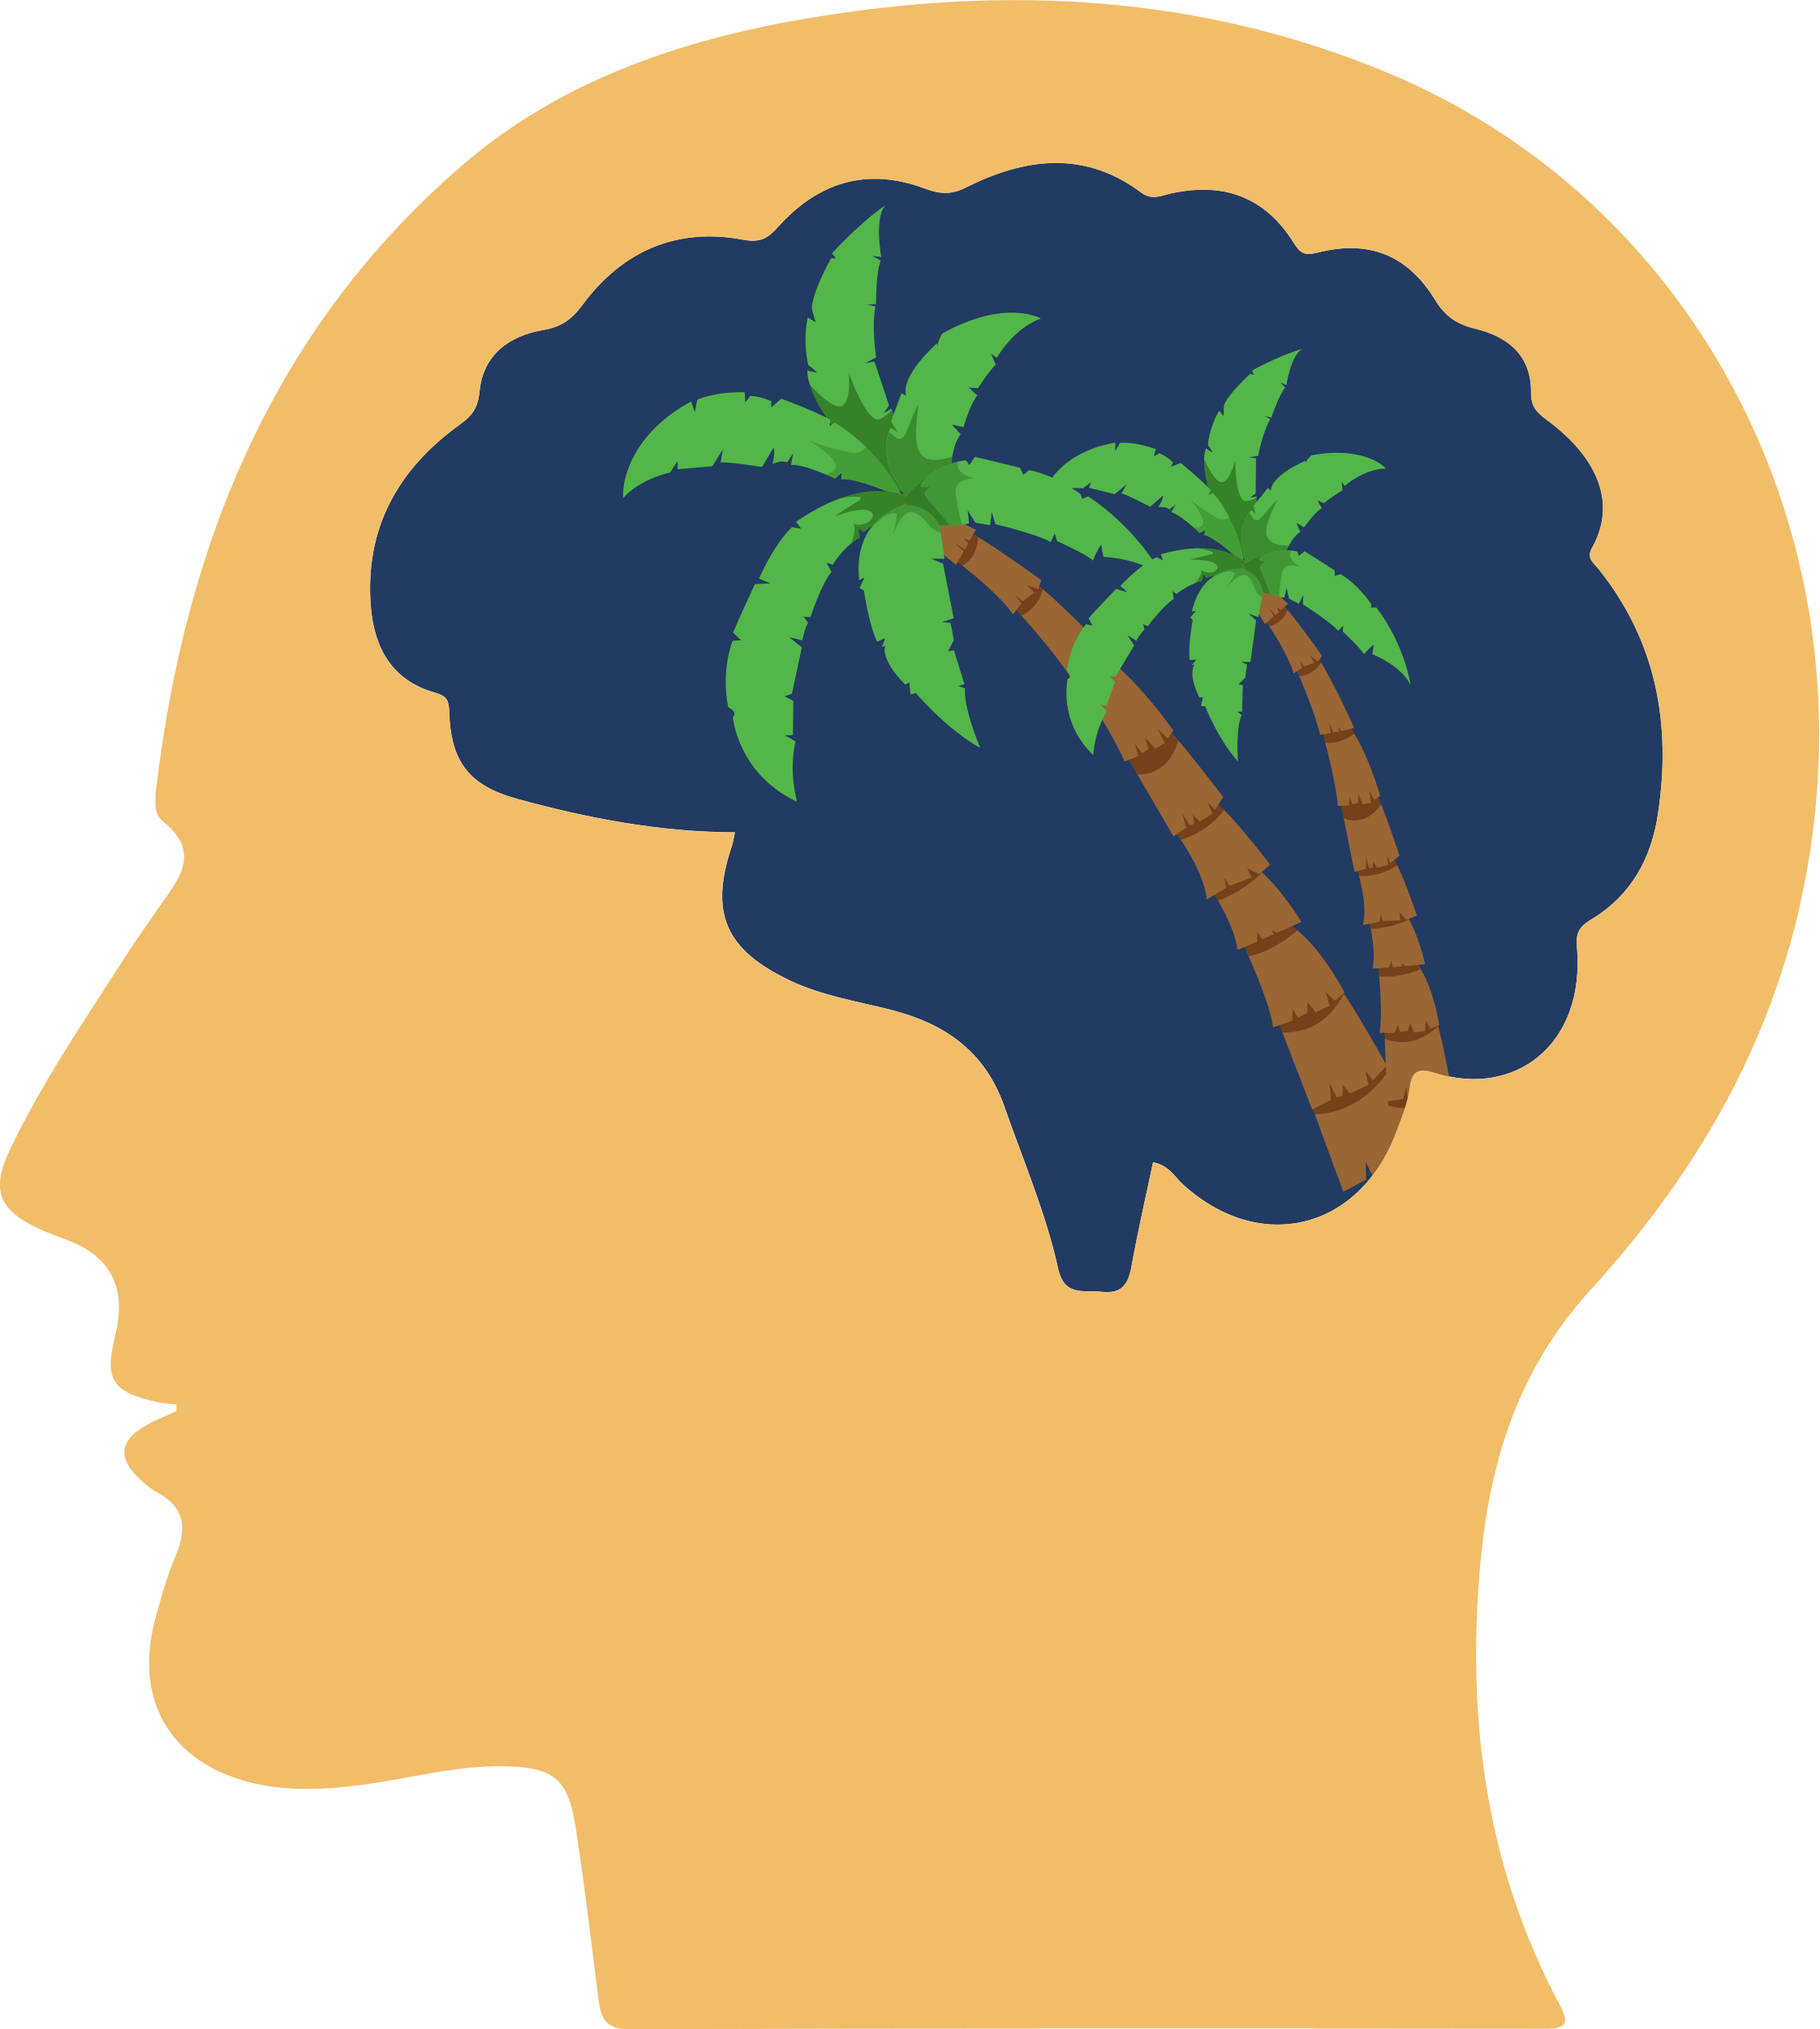
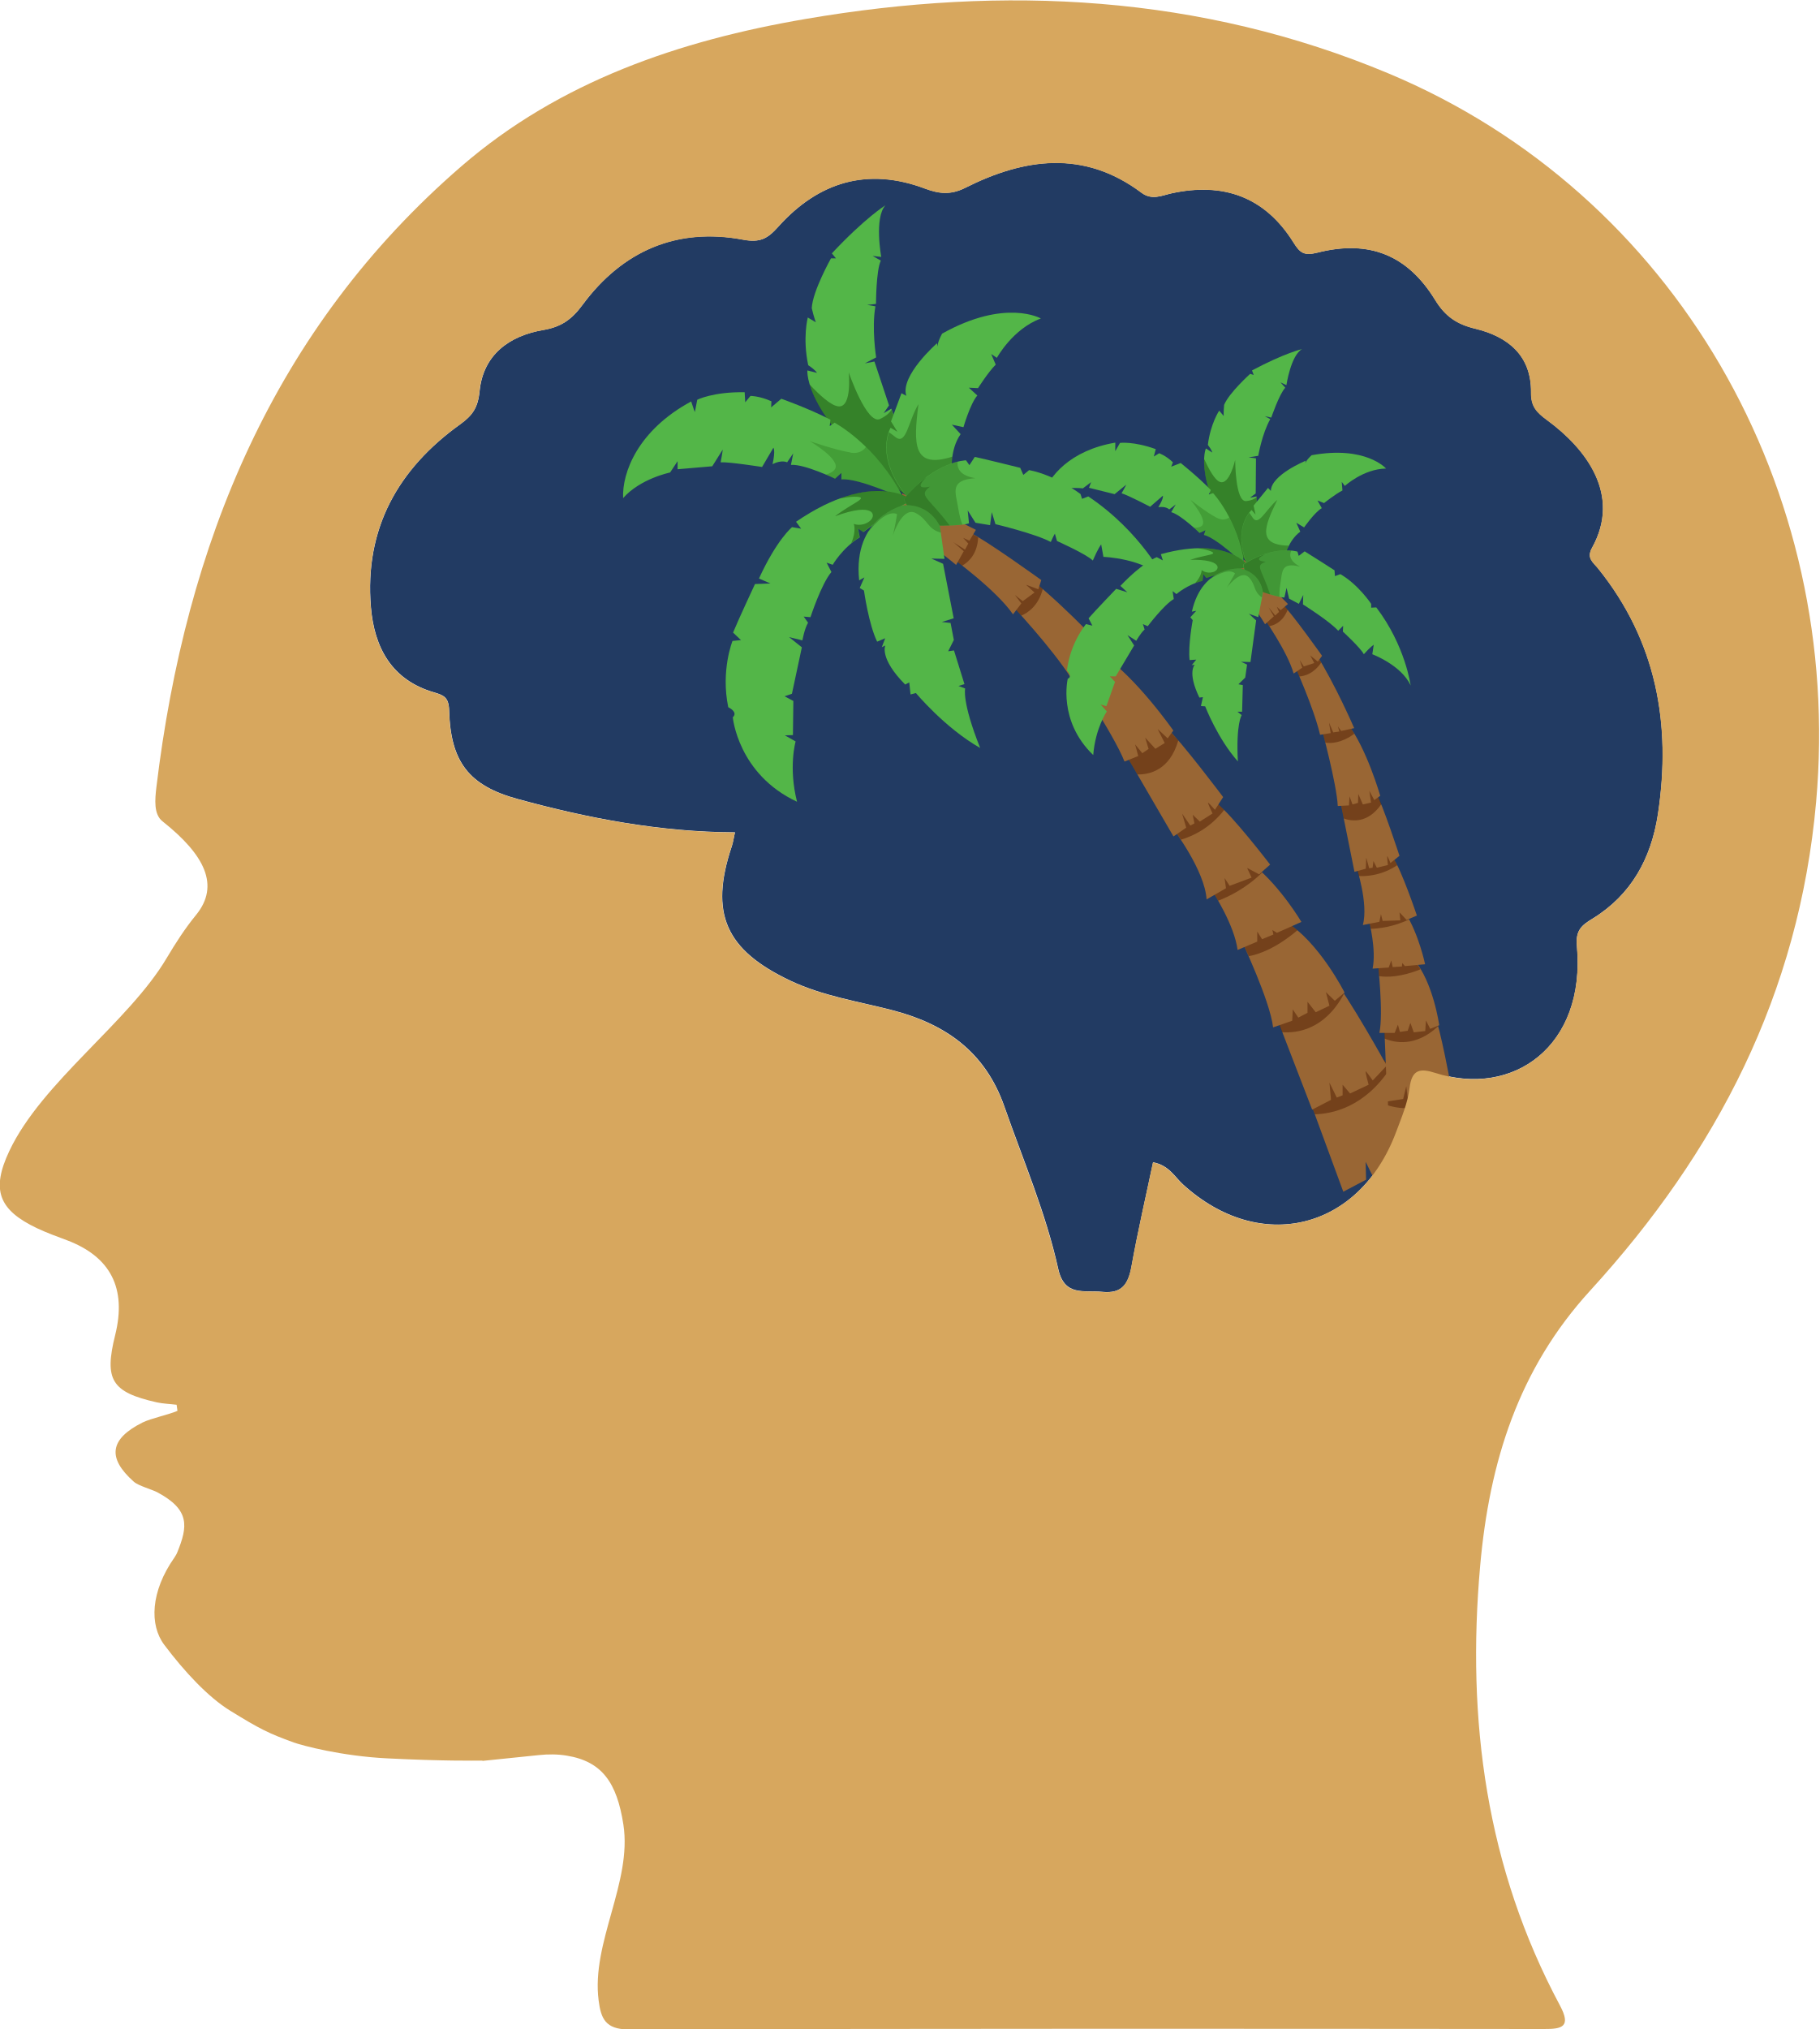
<svg xmlns="http://www.w3.org/2000/svg" viewBox="0 0 128.56 143.34">
  <defs>
    <style>
      .cls-1, .cls-2, .cls-3, .cls-4, .cls-5 {
        mix-blend-mode: multiply;
      }

      .cls-1, .cls-3 {
        opacity: .3;
      }

      .cls-1, .cls-6 {
        fill: #496b22;
      }

      .cls-1, .cls-6, .cls-7, .cls-8, .cls-9, .cls-10, .cls-11, .cls-12 {
        stroke-width: 0px;
      }

      .cls-13 {
        isolation: isolate;
      }

      .cls-2 {
        opacity: .4;
      }

      .cls-4 {
        opacity: .5;
      }

      .cls-5 {
        opacity: .6;
      }

      .cls-7 {
        fill: #5e8d30;
      }

      .cls-8 {
        fill: #53b648;
      }

      .cls-9 {
        fill: #223b63;
      }

      .cls-10 {
+         fill: #d7a75e;
+       }
+ 
+       .cls-11 {
        fill: #996634;
      }

-       .cls-11 {
+       .cls-12 {
        fill: #7fb540;
-       }
- 
-       .cls-12 {
-         fill: #f2bd69;
      }
    </style>
  </defs>
  <g class="cls-13">
    <g id="Layer_2" data-name="Layer 2">
      <g id="Layer_1-2" data-name="Layer 1">
        <path class="cls-9" d="M51.93,58.8c-5.29-.02-10.36-.99-15.33-2.35-3.5-.95-4.76-2.66-4.86-6.26-.03-.92-.36-1.07-1.07-1.28-2.97-.86-4.22-3.14-4.46-6.03-.46-5.55,1.93-9.76,6.3-12.9.87-.63,1.26-1.16,1.38-2.34.25-2.57,2.09-3.92,4.5-4.33,1.23-.21,1.99-.71,2.77-1.77,2.82-3.82,6.67-5.5,11.36-4.61,1.2.23,1.73-.08,2.47-.91,2.85-3.18,6.32-4.23,10.38-2.7.99.37,1.81.46,2.83-.05,4.19-2.11,8.4-2.7,12.46.34.74.56,1.44.2,2.14.04,3.64-.79,6.58.24,8.6,3.47.47.76.75.96,1.71.72,3.63-.92,6.35.17,8.3,3.34.72,1.18,1.55,1.73,2.85,2.04,2.27.55,3.96,1.87,3.93,4.5-.01,1,.41,1.42,1.14,1.96,2.74,2.01,5.26,5.26,3.17,9.02-.41.74.08,1.02.44,1.47,4.1,5.1,5.18,10.96,4.22,17.32-.48,3.15-1.89,5.73-4.63,7.41-.76.46-1.2.81-1.1,1.91.65,7.12-4.54,10.74-9.99,8.98-1.06-.34-1.67-.28-1.83,1.08-.12,1.06-.57,2.1-.96,3.12-2.6,6.93-9.63,8.63-15.06,3.68-.59-.54-.99-1.35-2.11-1.56-.52,2.45-1.08,4.88-1.52,7.33-.23,1.27-.67,1.97-2.09,1.82-1.27-.13-2.65.35-3.09-1.61-.87-3.95-2.47-7.66-3.8-11.46-1.37-3.94-4.24-5.88-7.98-6.84-2.41-.62-4.87-.99-7.17-2.08-4.55-2.16-5.71-4.73-4.12-9.48.1-.3.14-.63.23-1Z" />
        <g>
          <g>
-             <path class="cls-10" d="M92.24,76.91l2.68,7.28,1.61-.85-.03-1.26.52,1.05.49-.21.08-.77.55.59,1.58-.79s-.25-1.04-.14-.95c.11.09.5.62.5.62l1.25-1.19s-2.79-4.83-3.98-6.05c-1.2-1.22-5.91-1.71-5.11,2.56Z" />
-             <g class="cls-5">
-               <path class="cls-10" d="M98.23,75.46c-.33-.47-.64-.87-.88-1.11-1.2-1.22-5.91-1.71-5.11,2.56l.67,1.81c1.19-.03,3.52-.48,5.33-3.26Z" />
-             </g>
-           </g>
-           <g>
-             <path class="cls-10" d="M89.91,71.1l2.81,7.29,1.33-.69-.11-1.22.52,1.06.41-.16v-.75s.53.62.53.62l1.31-.62s-.29-1.03-.19-.94c.1.1.48.64.48.64l.99-1.05s-2.73-4.93-3.85-6.22c-1.11-1.29-5.2-2.17-4.22,2.04Z" />
-             <g class="cls-5">
-               <path class="cls-10" d="M94.96,70.22c-.32-.49-.61-.89-.84-1.16-1.11-1.29-5.2-2.17-4.22,2.04l.7,1.82c1.02.08,3-.16,4.36-2.7Z" />
-             </g>
-           </g>
-           <g>
-             <path class="cls-10" d="M87.72,66.43s2.02,4.25,2.24,6.15l1.35-.47.04-.8.39.58.65-.34v-.78s.58.74.58.74l.97-.46-.25-.96.63.61.69-.58s-1.82-3.61-4.2-5.03c-2.38-1.42-3.59.22-3.09,1.34Z" />
-             <g class="cls-5">
-               <path class="cls-10" d="M91.68,65.71c-.28-.23-.56-.44-.86-.62-2.38-1.42-3.59.22-3.09,1.34,0,0,.21.45.51,1.12.67-.12,1.91-.53,3.45-1.84Z" />
-             </g>
-           </g>
-           <g>
-             <path class="cls-10" d="M85.7,63.01s1.52,2.31,1.75,4.1l1.39-.59v-.71s.34.54.34.54l.8-.33-.07-.32.32.2,1.73-.77s-1.45-2.45-3.28-3.94c0,0-3.15.48-2.97,1.8Z" />
-             <g class="cls-5">
-               <path class="cls-10" d="M89.18,61.66c-.17-.15-.34-.3-.51-.45,0,0-3.15.48-2.97,1.8,0,0,.16.24.38.62.71-.27,1.94-.85,3.1-1.98Z" />
-             </g>
-           </g>
-           <g>
-             <path class="cls-10" d="M82.87,58.51s2.26,2.96,2.39,5.03l1.37-.79-.1-.72.36.55,1.55-.58-.32-.69.85.46.78-.69s-2.74-3.58-3.83-4.38c-1.09-.79-3.53.38-3.05,1.8Z" />
-             <g class="cls-5">
-               <path class="cls-10" d="M86.5,57.22c-.21-.22-.41-.39-.57-.51-1.09-.79-3.53.38-3.05,1.8,0,0,.24.32.57.81.84-.25,2.06-.82,3.06-2.11Z" />
-             </g>
-           </g>
-           <g>
-             <g>
-               <path class="cls-10" d="M79.52,53.25l3.4,5.84.9-.62-.29-.99.58.84.29-.15-.12-.61.5.48.9-.57s-.4-.83-.3-.76c.09.07.47.5.47.5l.58-.9s-2.94-3.91-4.01-4.92c-1.08-1.01-4.37-1.55-2.9,1.85Z" />
-               <g class="cls-5">
-                 <path class="cls-10" d="M83.26,52.31c-.33-.38-.63-.71-.84-.91-1.08-1.01-4.37-1.55-2.9,1.85l.85,1.46c.8.02,2.28-.26,2.89-2.4Z" />
-               </g>
-             </g>
-             <g>
-               <path class="cls-10" d="M75.68,47.39s3.01,4.46,3.78,6.41l.97-.39-.22-.82.51.62.44-.3-.24-.8.72.79.66-.41-.5-.99.71.66.4-.55s-2.64-3.79-5.06-5.39c-2.43-1.6-2.93-.01-2.17,1.17Z" />
-               <g class="cls-5">
-                 <path class="cls-10" d="M78.75,46.91c-.3-.26-.61-.49-.91-.69-2.43-1.6-2.93-.01-2.17,1.17,0,0,.32.47.78,1.18.52-.08,1.43-.42,2.3-1.65Z" />
-               </g>
-             </g>
-             <g>
-               <path class="cls-10" d="M71.4,42.65s2.95,3.12,4.36,5.37l.88-.47-.47-.87.67.73.51-.26-.28-.41.43.3,1.06-.64s-2.98-3.28-5.66-5.44c0,0-2.56.02-1.51,1.68Z" />
-               <g class="cls-5">
-                 <path class="cls-10" d="M73.68,41.61c-.26-.22-.51-.44-.77-.64,0,0-2.56.02-1.51,1.68,0,0,.3.32.77.84.47-.2,1.21-.7,1.51-1.87Z" />
-               </g>
-             </g>
-             <g>
-               <path class="cls-10" d="M67.15,39.32s3.23,2.33,4.43,4.08l.59-.77-.46-.6.56.44.83-.61-.6-.55.87.32.21-.65s-3.91-2.83-5.13-3.41c-1.22-.59-2.39.58-1.29,1.75Z" />
-               <g class="cls-5">
-                 <path class="cls-10" d="M69.12,37.96c-.27-.17-.51-.3-.69-.39-1.22-.59-2.39.58-1.29,1.75,0,0,.35.25.85.64.48-.27,1.08-.85,1.13-2.01Z" />
-               </g>
-             </g>
-             <g>
-               <path class="cls-10" d="M64.32,37.45s2.29,1.65,3.24,2.46l.54-.97-.74-.64.83.53.23-.43-.36-.4.44.2.46-.77-5.2-2.58s-.33,1.47.57,2.6Z" />
-               <path class="cls-10" d="M67.44,38.38c.06.03.13.07.19.1l-.28-.18.09.07Z" />
+             <path class="cls-11" d="M92.24,76.91l2.68,7.28,1.61-.85-.03-1.26.52,1.05.49-.21.08-.77.55.59,1.58-.79s-.25-1.04-.14-.95c.11.09.5.62.5.62l1.25-1.19s-2.79-4.83-3.98-6.05c-1.2-1.22-5.91-1.71-5.11,2.56Z" />
+             <g class="cls-5">
+               <path class="cls-11" d="M98.23,75.46c-.33-.47-.64-.87-.88-1.11-1.2-1.22-5.91-1.71-5.11,2.56l.67,1.81c1.19-.03,3.52-.48,5.33-3.26Z" />
+             </g>
+           </g>
+           <g>
+             <path class="cls-11" d="M89.91,71.1l2.81,7.29,1.33-.69-.11-1.22.52,1.06.41-.16v-.75s.53.62.53.62l1.31-.62s-.29-1.03-.19-.94c.1.1.48.64.48.64l.99-1.05s-2.73-4.93-3.85-6.22c-1.11-1.29-5.2-2.17-4.22,2.04Z" />
+             <g class="cls-5">
+               <path class="cls-11" d="M94.96,70.22c-.32-.49-.61-.89-.84-1.16-1.11-1.29-5.2-2.17-4.22,2.04l.7,1.82c1.02.08,3-.16,4.36-2.7Z" />
+             </g>
+           </g>
+           <g>
+             <path class="cls-11" d="M87.72,66.43s2.02,4.25,2.24,6.15l1.35-.47.04-.8.39.58.65-.34v-.78s.58.74.58.74l.97-.46-.25-.96.63.61.69-.58s-1.82-3.61-4.2-5.03c-2.38-1.42-3.59.22-3.09,1.34Z" />
+             <g class="cls-5">
+               <path class="cls-11" d="M91.68,65.71c-.28-.23-.56-.44-.86-.62-2.38-1.42-3.59.22-3.09,1.34,0,0,.21.45.51,1.12.67-.12,1.91-.53,3.45-1.84Z" />
+             </g>
+           </g>
+           <g>
+             <path class="cls-11" d="M85.7,63.01s1.52,2.31,1.75,4.1l1.39-.59v-.71s.34.54.34.54l.8-.33-.07-.32.32.2,1.73-.77s-1.45-2.45-3.28-3.94c0,0-3.15.48-2.97,1.8Z" />
+             <g class="cls-5">
+               <path class="cls-11" d="M89.18,61.66c-.17-.15-.34-.3-.51-.45,0,0-3.15.48-2.97,1.8,0,0,.16.24.38.62.71-.27,1.94-.85,3.1-1.98Z" />
+             </g>
+           </g>
+           <g>
+             <path class="cls-11" d="M82.87,58.51s2.26,2.96,2.39,5.03l1.37-.79-.1-.72.36.55,1.55-.58-.32-.69.85.46.78-.69s-2.74-3.58-3.83-4.38c-1.09-.79-3.53.38-3.05,1.8Z" />
+             <g class="cls-5">
+               <path class="cls-11" d="M86.5,57.22c-.21-.22-.41-.39-.57-.51-1.09-.79-3.53.38-3.05,1.8,0,0,.24.32.57.81.84-.25,2.06-.82,3.06-2.11Z" />
+             </g>
+           </g>
+           <g>
+             <g>
+               <path class="cls-11" d="M79.52,53.25l3.4,5.84.9-.62-.29-.99.58.84.29-.15-.12-.61.5.48.9-.57s-.4-.83-.3-.76c.09.07.47.5.47.5l.58-.9s-2.94-3.91-4.01-4.92c-1.08-1.01-4.37-1.55-2.9,1.85Z" />
+               <g class="cls-5">
+                 <path class="cls-11" d="M83.26,52.31c-.33-.38-.63-.71-.84-.91-1.08-1.01-4.37-1.55-2.9,1.85l.85,1.46c.8.02,2.28-.26,2.89-2.4Z" />
+               </g>
+             </g>
+             <g>
+               <path class="cls-11" d="M75.68,47.39s3.01,4.46,3.78,6.41l.97-.39-.22-.82.51.62.44-.3-.24-.8.72.79.66-.41-.5-.99.71.66.4-.55s-2.64-3.79-5.06-5.39c-2.43-1.6-2.93-.01-2.17,1.17Z" />
+               <g class="cls-5">
+                 <path class="cls-11" d="M78.75,46.91c-.3-.26-.61-.49-.91-.69-2.43-1.6-2.93-.01-2.17,1.17,0,0,.32.47.78,1.18.52-.08,1.43-.42,2.3-1.65Z" />
+               </g>
+             </g>
+             <g>
+               <path class="cls-11" d="M71.4,42.65s2.95,3.12,4.36,5.37l.88-.47-.47-.87.67.73.51-.26-.28-.41.43.3,1.06-.64s-2.98-3.28-5.66-5.44c0,0-2.56.02-1.51,1.68Z" />
+               <g class="cls-5">
+                 <path class="cls-11" d="M73.68,41.61c-.26-.22-.51-.44-.77-.64,0,0-2.56.02-1.51,1.68,0,0,.3.32.77.84.47-.2,1.21-.7,1.51-1.87Z" />
+               </g>
+             </g>
+             <g>
+               <path class="cls-11" d="M67.15,39.32s3.23,2.33,4.43,4.08l.59-.77-.46-.6.56.44.83-.61-.6-.55.87.32.21-.65s-3.91-2.83-5.13-3.41c-1.22-.59-2.39.58-1.29,1.75Z" />
+               <g class="cls-5">
+                 <path class="cls-11" d="M69.12,37.96c-.27-.17-.51-.3-.69-.39-1.22-.59-2.39.58-1.29,1.75,0,0,.35.25.85.64.48-.27,1.08-.85,1.13-2.01Z" />
+               </g>
+             </g>
+             <g>
+               <path class="cls-11" d="M64.32,37.45s2.29,1.65,3.24,2.46l.54-.97-.74-.64.83.53.23-.43-.36-.4.44.2.46-.77-5.2-2.58s-.33,1.47.57,2.6Z" />
+               <path class="cls-11" d="M67.44,38.38c.06.03.13.07.19.1l-.28-.18.09.07Z" />
            </g>
          </g>
        </g>
        <g>
          <g>
            <path class="cls-8" d="M63.77,30.96l-.79-2.09-.54.32.38-.55-1.03-3.1-.68.13.8-.42s-.33-2.08-.05-3.61l-.58-.1.62-.07s0-2.33.34-3.06l-.58-.33.61.07s-.51-2.77.3-3.65c0,0-1.43.88-3.79,3.4l.29.35h-.35s-1.3,2.31-1.36,3.52c.16.68.29,1,.29,1l-.57-.34s-.38,1.43.03,3.37c.54.36.62.54.62.54l-.68-.17s-.3,3.42,7,8.83c-.25-3.41-.29-4.05-.29-4.05Z" />
            <g class="cls-4">
              <path class="cls-6" d="M62.19,29.6c-.94.44-2.22-3.3-2.22-3.3,0,0,.26,2.46-.7,2.41-.54-.03-1.39-.83-2.06-1.55.41,1.38,1.83,4.15,6.84,7.86-.25-3.41-.29-4.05-.29-4.05l-.77-2.02c-.11.19-.34.43-.81.65Z" />
            </g>
          </g>
          <g>
            <path class="cls-8" d="M63.88,35.24s-3.2-1.49-4.42-1.37v-.46s-.45.41-.45.41c0,0-2.14-1.04-3.12-.98l.16-.81-.43.63s-.38-.2-1.03.13c.22-.99.06-1.16.06-1.16l-.8,1.36s-2.35-.37-2.93-.33c.13-.66.15-.9.15-.9l-.74,1.18-2.45.21v-.57s-.53.8-.53.8c0,0-2.11.43-3.32,1.81-.08-1.81,1.05-4.8,4.81-6.83.18.57.26.75.26.75l.17-.87s1.13-.57,3.35-.53l.04.71.37-.45s.65,0,1.48.38l-.02.43.72-.61s2,.71,3.47,1.48l-.05.45.34-.24s2.98,1.57,4.89,5.36Z" />
            <g class="cls-3">
              <path class="cls-7" d="M60.11,31.97c-1.16-.2-2.9-.81-2.9-.81,0,0,2.23,1.3,1.79,1.98-.11.18-.35.3-.64.39.39.17.66.3.66.3l.45-.41v.46c1.22-.12,4.42,1.37,4.42,1.37-.81-1.6-1.81-2.81-2.7-3.67-.2.27-.54.49-1.08.4Z" />
            </g>
          </g>
          <g>
            <path class="cls-8" d="M67.26,33.42s-.18-1.62.62-2.75l-.62-.67.82.18s.48-1.67.98-2.24l-.6-.55.65.03s.72-1.14,1.25-1.66l-.32-.75.4.27s1.12-2.05,3.11-2.78c0,0-2.49-1.44-6.98,1.07-.36.67-.32.93-.32.93l-.04-.25s-2.62,2.29-2.17,3.71l-.34-.18-.74,1.99.45.73-.48-.28s-1.24,2.07,1.28,5.02c.82.18,3.03-1.81,3.03-1.81Z" />
            <g class="cls-2">
              <path class="cls-6" d="M64.9,28.55c-.73,1.22-.85,2.91-1.61,2.34-.16-.12-.32-.24-.47-.36-.24.68-.54,2.44,1.41,4.71.82.18,3.03-1.81,3.03-1.81,0,0-.06-.52.04-1.17-2.81.89-2.76-.87-2.4-3.7Z" />
            </g>
          </g>
          <g>
            <path class="cls-8" d="M64.49,35.35s-2.76-2.24-8.24,1.51l.36.49-.64-.11s-1.07.86-2.34,3.63l.81.35-1.09.04s-1.18,2.52-1.55,3.43l.56.53-.6.06s-.84,2.09-.3,4.68c.75.4.32.71.32.71,0,0,.36,4.02,4.54,5.97-.62-2.44-.1-4.26-.1-4.26l-.76-.43.57-.02.03-2.41-.62-.33.52-.18.7-3.28-.9-.72.94.23s.14-.81.4-1.25l-.31-.43.48.04s.77-2.36,1.48-3.19l-.34-.66.43.15s.69-1.2,1.91-1.94l-.12-.62.37.25s2.53-1.89,3.51-2.24Z" />
            <g class="cls-4">
              <path class="cls-6" d="M59.32,35.22c.37-.07.73-.12,1.03-.13,1.25,0-.15.44-1.34,1.38,2.84-1.05,2.96-.02,2.41.37-.56.4-1.09.17-1.09.17,0,0,.2.49-.18,1.36.18-.15.37-.29.58-.42l-.12-.62.37.25s2.53-1.89,3.51-2.24c0,0-1.73-1.4-5.17-.12Z" />
            </g>
          </g>
          <g>
            <path class="cls-8" d="M65.79,37.13s2.07.06,2.68-.16l-.09-.91.55.87,1.03.17.12-.92.26.85s2.85.68,3.91,1.26c.2-.45.29-.59.29-.59l.15.52s2.1.94,2.53,1.38c.38-.88.59-1.14.59-1.14l.16.88s2.9.09,4.33,1.6c0,0-1.66-3.37-5.4-5.87l-.44.17-.11-.34s-1.73-1.32-3.63-1.69l-.41.34-.22-.5s-2.61-.65-3.21-.77l-.38.58-.24-.34s-2.18.03-4.38,2.72c.16.9,1.9,1.89,1.9,1.89Z" />
            <g class="cls-3">
              <path class="cls-6" d="M68.92,33.78c-1.05-.17-1.31-.66-1.25-1.16-.8.2-2.28.8-3.78,2.62.16.9,1.9,1.89,1.9,1.89,0,0,1.37.04,2.21-.07-.11-.29-.22-.68-.29-1.16-.18-1.13-.65-1.98,1.21-2.12Z" />
            </g>
            <g class="cls-3">
              <path class="cls-6" d="M65.72,34.38c-.98.2-.72-.21-.24-.69-.51.38-1.05.88-1.6,1.54.16.9,1.9,1.89,1.9,1.89,0,0,.64.02,1.32,0-1.57-2.07-2.22-2.08-1.39-2.74Z" />
            </g>
          </g>
          <g>
            <path class="cls-8" d="M63.83,35.7s-3.59.8-3.12,5.3l.37-.21-.33.75.3.18s.33,2.38.93,3.61l.57-.24-.24.63.25-.12s-.45.89,1.4,2.76l.29-.15.09.85.38-.1s2.05,2.47,4.54,3.88c-1.31-3.28-1.06-4.2-1.06-4.2l-.47-.18.42-.13-.74-2.38-.41.06.4-.8-.23-1.2-.62-.07.84-.26-.75-3.85-.83-.37.93.02-.32-2.28s-.66-1.64-2.61-1.5Z" />
            <g>
-               <path class="cls-11" d="M63.09,37.85c-.04.12-.06.2-.06.2,0,0,.02-.04.06-.2Z" />
+               <path class="cls-12" d="M63.09,37.85c-.04.12-.06.2-.06.2,0,0,.02-.04.06-.2Z" />
              <path class="cls-1" d="M63.83,35.7s-1.54.34-2.47,1.84h.04s1.16-1.6,1.99-1.22c-.14.87-.25,1.31-.31,1.53.19-.56.81-2.07,1.66-1.59.86.48.78,1.1,1.74,1.37l-.06-.43s-.66-1.64-2.61-1.5Z" />
            </g>
          </g>
        </g>
        <g>
          <g>
-             <path class="cls-10" d="M98.04,76.62l.15,5.87,1.36-.22.29-.91.12.88.4-.03.24-.53.25.55,1.33-.18s.07-.8.13-.72c.06.09.21.56.21.56l1.19-.55s-.82-4.14-1.38-5.31c-.56-1.17-3.82-2.67-4.29.59Z" />
-             <g class="cls-5">
-               <path class="cls-10" d="M102.69,77.05c-.12-.42-.25-.78-.36-1.01-.56-1.17-3.82-2.67-4.29.59l.04,1.46c.86.27,2.64.52,4.61-1.03Z" />
-             </g>
-           </g>
-           <g>
-             <path class="cls-10" d="M97.79,71.9l.24,5.91,1.12-.17.22-.9.11.89.33-.02.19-.53.22.57,1.09-.13s.05-.81.09-.72c.05.09.18.57.18.57l.97-.51s-.76-4.2-1.24-5.39c-.48-1.2-3.2-2.83-3.52.43Z" />
-             <g class="cls-5">
-               <path class="cls-10" d="M101.62,72.5c-.11-.43-.22-.79-.32-1.03-.48-1.2-3.2-2.83-3.52.43l.06,1.47c.71.3,2.19.62,3.78-.87Z" />
-             </g>
-           </g>
-           <g>
-             <path class="cls-10" d="M97.36,68.02s.41,3.54.11,4.95h1.08s.23-.58.23-.58l.14.51.55-.08.19-.56.24.67.81-.09.05-.75.3.59.64-.25s-.42-3.03-1.78-4.63c-1.36-1.6-2.62-.72-2.54.21Z" />
-             <g class="cls-5">
-               <path class="cls-10" d="M100.37,68.47c-.14-.23-.3-.45-.47-.65-1.36-1.6-2.62-.72-2.54.21,0,0,.04.37.09.93.51.08,1.5.09,2.92-.48Z" />
-             </g>
-           </g>
-           <g>
-             <path class="cls-10" d="M96.74,65.07s.53,2.03.25,3.36l1.14-.08.18-.5.1.47.65-.04.03-.25.18.22,1.43-.13s-.44-2.11-1.39-3.62c0,0-2.37-.43-2.57.57Z" />
-             <g class="cls-5">
-               <path class="cls-10" d="M99.57,64.95c-.08-.15-.17-.3-.26-.44,0,0-2.37-.43-2.57.57,0,0,.06.21.12.54.58-.02,1.6-.14,2.7-.66Z" />
-             </g>
-           </g>
-           <g>
-             <path class="cls-10" d="M95.82,61.16s.9,2.67.48,4.19l1.17-.23.11-.54.12.48,1.25-.04-.06-.57.5.54.73-.31s-1.09-3.24-1.68-4.07c-.58-.83-2.62-.59-2.63.55Z" />
-             <g class="cls-5">
-               <path class="cls-10" d="M98.73,61.12c-.1-.21-.2-.38-.29-.5-.58-.83-2.62-.59-2.63.55,0,0,.1.29.21.72.66.03,1.67-.08,2.7-.76Z" />
-             </g>
-           </g>
-           <g>
-             <g>
-               <path class="cls-10" d="M94.7,56.57l1.01,5.02.8-.22.03-.78.21.75.24-.04.06-.47.24.47.78-.19s-.08-.69-.03-.62c.05.07.21.48.21.48l.64-.51s-1.15-3.52-1.67-4.5c-.52-.98-2.75-2.18-2.53.62Z" />
-               <g class="cls-5">
-                 <path class="cls-10" d="M97.61,56.81c-.14-.35-.28-.66-.38-.86-.52-.98-2.75-2.18-2.53.62l.25,1.25c.57.21,1.7.37,2.66-1.01Z" />
-               </g>
-             </g>
-             <g>
-               <path class="cls-10" d="M93.38,51.43s1.07,3.93,1.15,5.51l.79-.04.04-.64.21.57.39-.11.02-.63.32.74.58-.13-.12-.83.35.65.42-.3s-.96-3.36-2.31-5.1c-1.35-1.74-2.1-.72-1.84.31Z" />
-               <g class="cls-5">
-                 <path class="cls-10" d="M95.7,51.84c-.15-.26-.31-.5-.48-.72-1.35-1.74-2.1-.72-1.84.31,0,0,.11.42.27,1.03.39.07,1.12.05,2.05-.62Z" />
-               </g>
-             </g>
-             <g>
-               <path class="cls-10" d="M91.47,47s1.35,2.96,1.81,4.91l.75-.12-.12-.74.3.69.43-.06-.1-.36.23.32.92-.2s-1.33-3.08-2.72-5.28c0,0-1.84-.61-1.49.84Z" />
-               <g class="cls-5">
-                 <path class="cls-10" d="M93.36,46.81c-.13-.22-.26-.44-.4-.65,0,0-1.84-.61-1.49.84,0,0,.14.31.34.79.39-.03,1.03-.21,1.54-.97Z" />
-               </g>
-             </g>
-             <g>
-               <path class="cls-10" d="M89.24,43.57s1.74,2.46,2.17,4.01l.61-.41-.18-.54.29.45.74-.24-.29-.54.54.44.3-.41s-2.11-2.98-2.84-3.7c-.73-.72-1.86-.17-1.35.94Z" />
-               <g class="cls-5">
-                 <path class="cls-10" d="M90.99,43.08c-.16-.19-.29-.34-.4-.45-.73-.72-1.86-.17-1.35.94,0,0,.19.26.45.67.41-.08.98-.34,1.3-1.17Z" />
-               </g>
-             </g>
-             <g>
-               <path class="cls-10" d="M87.67,41.54s1.24,1.74,1.72,2.56l.62-.56-.37-.64.47.58.27-.25-.16-.37.27.25.52-.44-3.1-3.12s-.59.97-.22,2Z" />
-               <path class="cls-10" d="M89.68,42.97s.07.08.11.12l-.16-.19.04.07Z" />
+             <path class="cls-11" d="M98.04,76.62l.15,5.87,1.36-.22.29-.91.12.88.4-.03.24-.53.25.55,1.33-.18s.07-.8.13-.72c.06.09.21.56.21.56l1.19-.55s-.82-4.14-1.38-5.31c-.56-1.17-3.82-2.67-4.29.59Z" />
+             <g class="cls-5">
+               <path class="cls-11" d="M102.69,77.05c-.12-.42-.25-.78-.36-1.01-.56-1.17-3.82-2.67-4.29.59l.04,1.46c.86.27,2.64.52,4.61-1.03Z" />
+             </g>
+           </g>
+           <g>
+             <path class="cls-11" d="M97.79,71.9l.24,5.91,1.12-.17.22-.9.11.89.33-.02.19-.53.22.57,1.09-.13s.05-.81.09-.72c.05.09.18.57.18.57l.97-.51s-.76-4.2-1.24-5.39c-.48-1.2-3.2-2.83-3.52.43Z" />
+             <g class="cls-5">
+               <path class="cls-11" d="M101.62,72.5c-.11-.43-.22-.79-.32-1.03-.48-1.2-3.2-2.83-3.52.43l.06,1.47c.71.3,2.19.62,3.78-.87Z" />
+             </g>
+           </g>
+           <g>
+             <path class="cls-11" d="M97.36,68.02s.41,3.54.11,4.95h1.08s.23-.58.23-.58l.14.51.55-.08.19-.56.24.67.81-.09.05-.75.3.59.64-.25s-.42-3.03-1.78-4.63c-1.36-1.6-2.62-.72-2.54.21Z" />
+             <g class="cls-5">
+               <path class="cls-11" d="M100.37,68.47c-.14-.23-.3-.45-.47-.65-1.36-1.6-2.62-.72-2.54.21,0,0,.04.37.09.93.51.08,1.5.09,2.92-.48Z" />
+             </g>
+           </g>
+           <g>
+             <path class="cls-11" d="M96.74,65.07s.53,2.03.25,3.36l1.14-.08.18-.5.1.47.65-.04.03-.25.18.22,1.43-.13s-.44-2.11-1.39-3.62c0,0-2.37-.43-2.57.57Z" />
+             <g class="cls-5">
+               <path class="cls-11" d="M99.57,64.95c-.08-.15-.17-.3-.26-.44,0,0-2.37-.43-2.57.57,0,0,.06.21.12.54.58-.02,1.6-.14,2.7-.66Z" />
+             </g>
+           </g>
+           <g>
+             <path class="cls-11" d="M95.82,61.16s.9,2.67.48,4.19l1.17-.23.11-.54.12.48,1.25-.04-.06-.57.5.54.73-.31s-1.09-3.24-1.68-4.07c-.58-.83-2.62-.59-2.63.55Z" />
+             <g class="cls-5">
+               <path class="cls-11" d="M98.73,61.12c-.1-.21-.2-.38-.29-.5-.58-.83-2.62-.59-2.63.55,0,0,.1.29.21.72.66.03,1.67-.08,2.7-.76Z" />
+             </g>
+           </g>
+           <g>
+             <g>
+               <path class="cls-11" d="M94.7,56.57l1.01,5.02.8-.22.03-.78.21.75.24-.04.06-.47.24.47.78-.19s-.08-.69-.03-.62c.05.07.21.48.21.48l.64-.51s-1.15-3.52-1.67-4.5c-.52-.98-2.75-2.18-2.53.62Z" />
+               <g class="cls-5">
+                 <path class="cls-11" d="M97.61,56.81c-.14-.35-.28-.66-.38-.86-.52-.98-2.75-2.18-2.53.62l.25,1.25c.57.21,1.7.37,2.66-1.01Z" />
+               </g>
+             </g>
+             <g>
+               <path class="cls-11" d="M93.38,51.43s1.07,3.93,1.15,5.51l.79-.04.04-.64.21.57.39-.11.02-.63.32.74.58-.13-.12-.83.35.65.42-.3s-.96-3.36-2.31-5.1c-1.35-1.74-2.1-.72-1.84.31Z" />
+               <g class="cls-5">
+                 <path class="cls-11" d="M95.7,51.84c-.15-.26-.31-.5-.48-.72-1.35-1.74-2.1-.72-1.84.31,0,0,.11.42.27,1.03.39.07,1.12.05,2.05-.62Z" />
+               </g>
+             </g>
+             <g>
+               <path class="cls-11" d="M91.47,47s1.35,2.96,1.81,4.91l.75-.12-.12-.74.3.69.43-.06-.1-.36.23.32.92-.2s-1.33-3.08-2.72-5.28c0,0-1.84-.61-1.49.84Z" />
+               <g class="cls-5">
+                 <path class="cls-11" d="M93.36,46.81c-.13-.22-.26-.44-.4-.65,0,0-1.84-.61-1.49.84,0,0,.14.31.34.79.39-.03,1.03-.21,1.54-.97Z" />
+               </g>
+             </g>
+             <g>
+               <path class="cls-11" d="M89.24,43.57s1.74,2.46,2.17,4.01l.61-.41-.18-.54.29.45.74-.24-.29-.54.54.44.3-.41s-2.11-2.98-2.84-3.7c-.73-.72-1.86-.17-1.35.94Z" />
+               <g class="cls-5">
+                 <path class="cls-11" d="M90.99,43.08c-.16-.19-.29-.34-.4-.45-.73-.72-1.86-.17-1.35.94,0,0,.19.26.45.67.41-.08.98-.34,1.3-1.17Z" />
+               </g>
+             </g>
+             <g>
+               <path class="cls-11" d="M87.67,41.54s1.24,1.74,1.72,2.56l.62-.56-.37-.64.47.58.27-.25-.16-.37.27.25.52-.44-3.1-3.12s-.59.97-.22,2Z" />
+               <path class="cls-11" d="M89.68,42.97s.07.08.11.12l-.16-.19.04.07Z" />
            </g>
          </g>
        </g>
        <g>
          <g>
            <path class="cls-8" d="M88.85,36.76l-.06-1.69-.46.09.4-.3.02-2.48-.52-.07.68-.11s.27-1.57.85-2.59l-.39-.21.46.1s.57-1.67.99-2.11l-.34-.38.42.2s.31-2.11,1.11-2.55c0,0-1.24.28-3.54,1.51l.12.32-.25-.08s-1.49,1.34-1.84,2.19c-.05.53-.03.79-.03.79l-.32-.38s-.62.93-.8,2.42c.3.39.31.54.31.54l-.45-.29s-1.05,2.38,2.86,8.03c.65-2.5.78-2.97.78-2.97Z" />
            <g class="cls-4">
              <path class="cls-6" d="M88.06,35.4c-.78.08-.78-2.91-.78-2.91,0,0-.41,1.83-1.09,1.55-.38-.15-.79-.94-1.1-1.61-.05,1.09.3,3.42,2.98,7.3.65-2.5.78-2.97.78-2.97l-.06-1.63c-.13.11-.35.23-.74.27Z" />
            </g>
          </g>
          <g>
            <path class="cls-8" d="M87.9,39.85s-1.93-1.85-2.83-2.06l.11-.33-.42.19s-1.28-1.26-2-1.47l.32-.54-.46.35s-.22-.24-.77-.16c.4-.66.32-.81.32-.81l-.9.78s-1.6-.84-2.02-.95c.26-.44.33-.61.33-.61l-.82.67-1.81-.45.15-.4-.58.44s-1.62-.2-2.82.49c.39-1.32,1.92-3.18,5.11-3.72-.01.45,0,.6,0,.6l.33-.58s.95-.13,2.53.44l-.14.52.38-.23s.47.16.97.64l-.12.31.67-.26s1.26,1,2.13,1.91l-.14.31.3-.09s1.75,1.85,2.2,5.03Z" />
            <g class="cls-3">
              <path class="cls-7" d="M85.99,36.59c-.79-.42-1.88-1.29-1.88-1.29,0,0,1.28,1.47.8,1.86-.13.1-.33.13-.55.12.24.21.4.37.4.37l.42-.19-.11.33c.9.21,2.83,2.06,2.83,2.06-.19-1.35-.61-2.46-1.04-3.29-.21.14-.51.22-.87.02Z" />
            </g>
          </g>
          <g>
            <path class="cls-8" d="M90.76,39.38s.27-1.2,1.12-1.82l-.28-.63.55.33s.75-1.08,1.25-1.36l-.3-.54.46.18s.8-.64,1.3-.89l-.05-.61.22.29s1.3-1.2,2.91-1.23c0,0-1.43-1.64-5.26-.94-.42.39-.45.58-.45.58l.03-.19s-2.44,1-2.46,2.13l-.2-.21-1.02,1.25.14.63-.28-.32s-1.4,1.18-.31,3.91c.55.33,2.62-.56,2.62-.56Z" />
            <g class="cls-2">
              <path class="cls-6" d="M90.26,35.31c-.83.7-1.32,1.88-1.73,1.28-.09-.12-.17-.25-.25-.37-.34.43-.98,1.61-.14,3.72.55.33,2.62-.56,2.62-.56,0,0,.09-.39.31-.83-2.23-.05-1.76-1.3-.81-3.24Z" />
            </g>
          </g>
          <g>
            <path class="cls-8" d="M88.3,40.08s-1.43-2.27-6.27-.93l.14.44-.43-.23s-.97.35-2.57,2.03l.49.45-.79-.24s-1.46,1.52-1.95,2.08l.27.52-.45-.11s-1.11,1.29-1.35,3.28c.44.47.06.58.06.58,0,0-.72,2.97,1.8,5.39.15-1.9.96-3.08.96-3.08l-.44-.49.41.12.61-1.72-.37-.39h.42s1.3-2.18,1.3-2.18l-.47-.73.62.4s.3-.54.59-.8l-.12-.38.34.15s1.13-1.5,1.84-1.92l-.08-.56.27.21s.79-.69,1.84-.93l.06-.48.21.27s2.27-.74,3.06-.75Z" />
            <g class="cls-4">
              <path class="cls-6" d="M84.63,38.73c.29.04.55.09.77.16.9.3-.22.28-1.3.66,2.29-.06,2.13.71,1.63.86-.5.15-.82-.14-.82-.14,0,0,.02.4-.46.93.16-.06.34-.12.52-.16l.06-.48.21.27s2.27-.74,3.06-.75c0,0-.9-1.43-3.67-1.35Z" />
            </g>
          </g>
          <g>
            <path class="cls-8" d="M88.8,41.67s1.47.55,1.96.54l.15-.68.18.76.69.37.31-.63-.02.67s1.88,1.18,2.49,1.86c.26-.27.35-.35.35-.35l-.02.41s1.28,1.18,1.48,1.6c.48-.54.7-.67.7-.67l-.1.67s2.06.77,2.71,2.21c0,0-.37-2.82-2.43-5.52l-.36.02v-.27s-.91-1.37-2.18-2.1l-.38.14-.03-.41s-1.71-1.1-2.11-1.34l-.42.32-.09-.3s-1.57-.51-3.8.88c-.11.69.9,1.82.9,1.82Z" />
            <g class="cls-3">
              <path class="cls-6" d="M91.86,40.03c-.71-.38-.78-.79-.61-1.14-.62-.05-1.83.02-3.35.96-.11.69.9,1.82.9,1.82,0,0,.97.36,1.6.49,0-.23.01-.54.07-.9.15-.85.02-1.58,1.38-1.23Z" />
            </g>
            <g class="cls-3">
              <path class="cls-6" d="M89.42,39.69c-.75-.09-.46-.32,0-.55-.46.15-.97.37-1.52.72-.11.69.9,1.82.9,1.82,0,0,.46.17.95.32-.62-1.87-1.08-2.03-.33-2.3Z" />
            </g>
          </g>
          <g>
            <path class="cls-8" d="M87.74,40.17s-2.77-.31-3.52,3.04l.31-.06-.42.46.17.2s-.34,1.79-.22,2.82l.47-.03-.32.39.21-.03s-.54.53.33,2.32l.25-.03-.14.63.3.02s.87,2.27,2.31,3.89c-.14-2.67.27-3.27.27-3.27l-.3-.24h.33s.05-1.88.05-1.88l-.31-.06.48-.47.13-.92-.43-.2.67.02.4-2.94-.51-.47.66.24.33-1.71s-.07-1.34-1.5-1.71Z" />
            <g>
-               <path class="cls-11" d="M86.69,41.53c-.06.08-.09.13-.09.13,0,0,.03-.03.09-.13Z" />
+               <path class="cls-12" d="M86.69,41.53c-.06.08-.09.13-.09.13,0,0,.03-.03.09-.13Z" />
              <path class="cls-1" d="M87.74,40.17s-1.19-.13-2.22.72h.03s1.22-.85,1.72-.38c-.32.59-.5.88-.59,1.02.27-.36,1.08-1.28,1.58-.73.5.55.29.98.91,1.4l.06-.32s-.07-1.34-1.5-1.71Z" />
            </g>
          </g>
        </g>
-         <path class="cls-12" d="M12.49,99.23c-.47-.06-.95-.07-1.4-.18-3.2-.72-3.73-1.59-2.94-4.76q1.23-4.95-3.43-6.7c-.7-.26-1.41-.52-2.09-.84-2.72-1.29-3.26-2.71-1.96-5.46,2.23-4.72,5.18-9.01,7.98-13.39.81-1.27,1.69-2.5,2.54-3.74,1.37-1.99,3.15-3.9.29-6.16-.63-.5-.53-1.54-.43-2.4,2.07-17.2,8.28-32.4,21.56-43.88,6.94-6,15.42-8.88,24.31-10.4,14.05-2.41,27.92-1.71,41.2,3.85,20.27,8.49,32.18,29.35,30.21,51.47-1.21,13.57-7.04,24.75-15.96,34.51-5.08,5.55-7.13,12.13-7.78,19.46-.97,10.91.43,21.32,5.64,31.05.8,1.5.17,1.67-1.13,1.66-21.56-.02-43.12-.03-64.68.03-1.65,0-1.96-.79-2.12-2.05-.53-4.08-.99-8.18-1.63-12.24-.54-3.44-1.56-4.2-5.01-4.28-3.53-.08-6.92.93-10.38,1.35-2.58.32-5.13.42-7.68-.23-5.57-1.43-8.15-5.82-6.64-11.48.41-1.54.85-3.09,1.47-4.56.81-1.93.6-3.41-1.34-4.44-.36-.19-.7-.46-1.01-.74-1.9-1.68-1.71-3.02.6-4.18.58-.29,1.19-.54,1.79-.81,0-.15,0-.3,0-.45ZM51.93,58.8c-.08.38-.12.7-.23,1-1.59,4.75-.44,7.31,4.12,9.48,2.29,1.09,4.76,1.46,7.17,2.08,3.73.96,6.6,2.9,7.98,6.84,1.32,3.8,2.92,7.52,3.8,11.46.43,1.96,1.82,1.48,3.09,1.61,1.42.15,1.86-.56,2.09-1.82.44-2.45,1.01-4.88,1.52-7.33,1.12.21,1.52,1.02,2.11,1.56,5.43,4.95,12.46,3.24,15.06-3.68.38-1.02.83-2.06.96-3.12.16-1.36.76-1.42,1.83-1.08,5.45,1.76,10.64-1.86,9.99-8.98-.1-1.1.35-1.44,1.1-1.91,2.75-1.69,4.16-4.26,4.63-7.41.96-6.36-.12-12.22-4.22-17.32-.36-.45-.85-.73-.44-1.47,2.09-3.75-.43-7.01-3.17-9.02-.74-.54-1.16-.96-1.14-1.96.03-2.63-1.66-3.95-3.93-4.5-1.3-.31-2.13-.86-2.85-2.04-1.95-3.18-4.67-4.26-8.3-3.34-.95.24-1.24.03-1.71-.72-2.02-3.23-4.95-4.26-8.6-3.47-.7.15-1.4.51-2.14-.04-4.06-3.04-8.27-2.45-12.46-.34-1.02.51-1.84.42-2.83.05-4.06-1.53-7.54-.47-10.38,2.7-.74.82-1.27,1.13-2.47.91-4.69-.88-8.54.8-11.36,4.61-.78,1.06-1.54,1.56-2.77,1.77-2.42.41-4.25,1.76-4.5,4.33-.12,1.18-.51,1.72-1.38,2.34-4.38,3.14-6.76,7.36-6.3,12.9.24,2.89,1.49,5.17,4.46,6.03.71.21,1.05.36,1.07,1.28.1,3.61,1.37,5.31,4.86,6.26,4.98,1.36,10.04,2.33,15.33,2.35Z" />
+         <path class="cls-10" d="M34.1,124.38c-.64,0-2.74.04-6.75-.16-3.21-.16-5.97-.9-6.59-1.12-1.77-.64-2.41-.96-4.5-2.25-1.53-.94-3.21-2.73-4.66-4.66-1.04-1.39-.97-3.74.72-6.15.08-.12.16-.25.21-.38.74-1.82.91-3-1.42-4.24-.36-.19-1.34-.46-1.65-.74-1.9-1.68-1.71-3.02.6-4.18.6-.3,1.87-.56,2.48-.83l-.06-.43c-.47-.06-.94-.07-1.4-.17-3.2-.72-3.73-1.59-2.94-4.76q1.23-4.95-3.43-6.7c-.7-.26-1.41-.52-2.09-.84-2.72-1.29-3.26-2.71-1.96-5.46,2.3-4.87,8.44-9.1,11.12-13.63.63-1.06,1.3-2.1,2.08-3.05,1.69-2.08.61-4.24-2.38-6.61-.63-.5-.53-1.54-.43-2.4,2.07-17.2,8.28-32.4,21.56-43.88,6.94-6,15.42-8.88,24.31-10.4,14.05-2.41,27.92-1.71,41.2,3.85,20.27,8.49,32.18,29.35,30.21,51.47-1.21,13.57-7.04,24.75-15.96,34.51-5.08,5.55-7.13,12.13-7.78,19.46-.97,10.91.43,21.32,5.64,31.05.8,1.5.17,1.67-1.13,1.66-21.56-.02-43.12-.03-64.68.03-1.65,0-1.96-.79-2.12-2.05-.53-4.08,2.38-8.35,1.75-12.42-.46-2.97-1.51-4.46-3.99-4.87-.66-.11-1.33-.11-1.99-.04l-3.98.41ZM51.93,58.8c-.08.38-.12.7-.23,1-1.59,4.75-.44,7.31,4.12,9.48,2.29,1.09,4.76,1.46,7.17,2.08,3.73.96,6.6,2.9,7.98,6.84,1.32,3.8,2.92,7.52,3.8,11.46.43,1.96,1.82,1.48,3.09,1.61,1.42.15,1.86-.56,2.09-1.82.44-2.45,1.01-4.88,1.52-7.33,1.12.21,1.52,1.02,2.11,1.56,5.43,4.95,12.46,3.24,15.06-3.68.38-1.02.83-2.06.96-3.12.16-1.36.76-1.42,1.83-1.08,5.45,1.76,10.64-1.86,9.99-8.98-.1-1.1.35-1.44,1.1-1.91,2.75-1.69,4.16-4.26,4.63-7.41.96-6.36-.12-12.22-4.22-17.32-.36-.45-.85-.73-.44-1.47,2.09-3.75-.43-7.01-3.17-9.02-.74-.54-1.16-.96-1.14-1.96.03-2.63-1.66-3.95-3.93-4.5-1.3-.31-2.13-.86-2.85-2.04-1.95-3.18-4.67-4.26-8.3-3.34-.95.24-1.24.03-1.71-.72-2.02-3.23-4.95-4.26-8.6-3.47-.7.15-1.4.51-2.14-.04-4.06-3.04-8.27-2.45-12.46-.34-1.02.51-1.84.42-2.83.05-4.06-1.53-7.54-.47-10.38,2.7-.74.82-1.27,1.13-2.47.91-4.69-.88-8.54.8-11.36,4.61-.78,1.06-1.54,1.56-2.77,1.77-2.42.41-4.25,1.76-4.5,4.33-.12,1.18-.51,1.72-1.38,2.34-4.38,3.14-6.76,7.36-6.3,12.9.24,2.89,1.49,5.17,4.46,6.03.71.21,1.05.36,1.07,1.28.1,3.61,1.37,5.31,4.86,6.26,4.98,1.36,10.04,2.33,15.33,2.35Z" />
      </g>
    </g>
  </g>
</svg>
